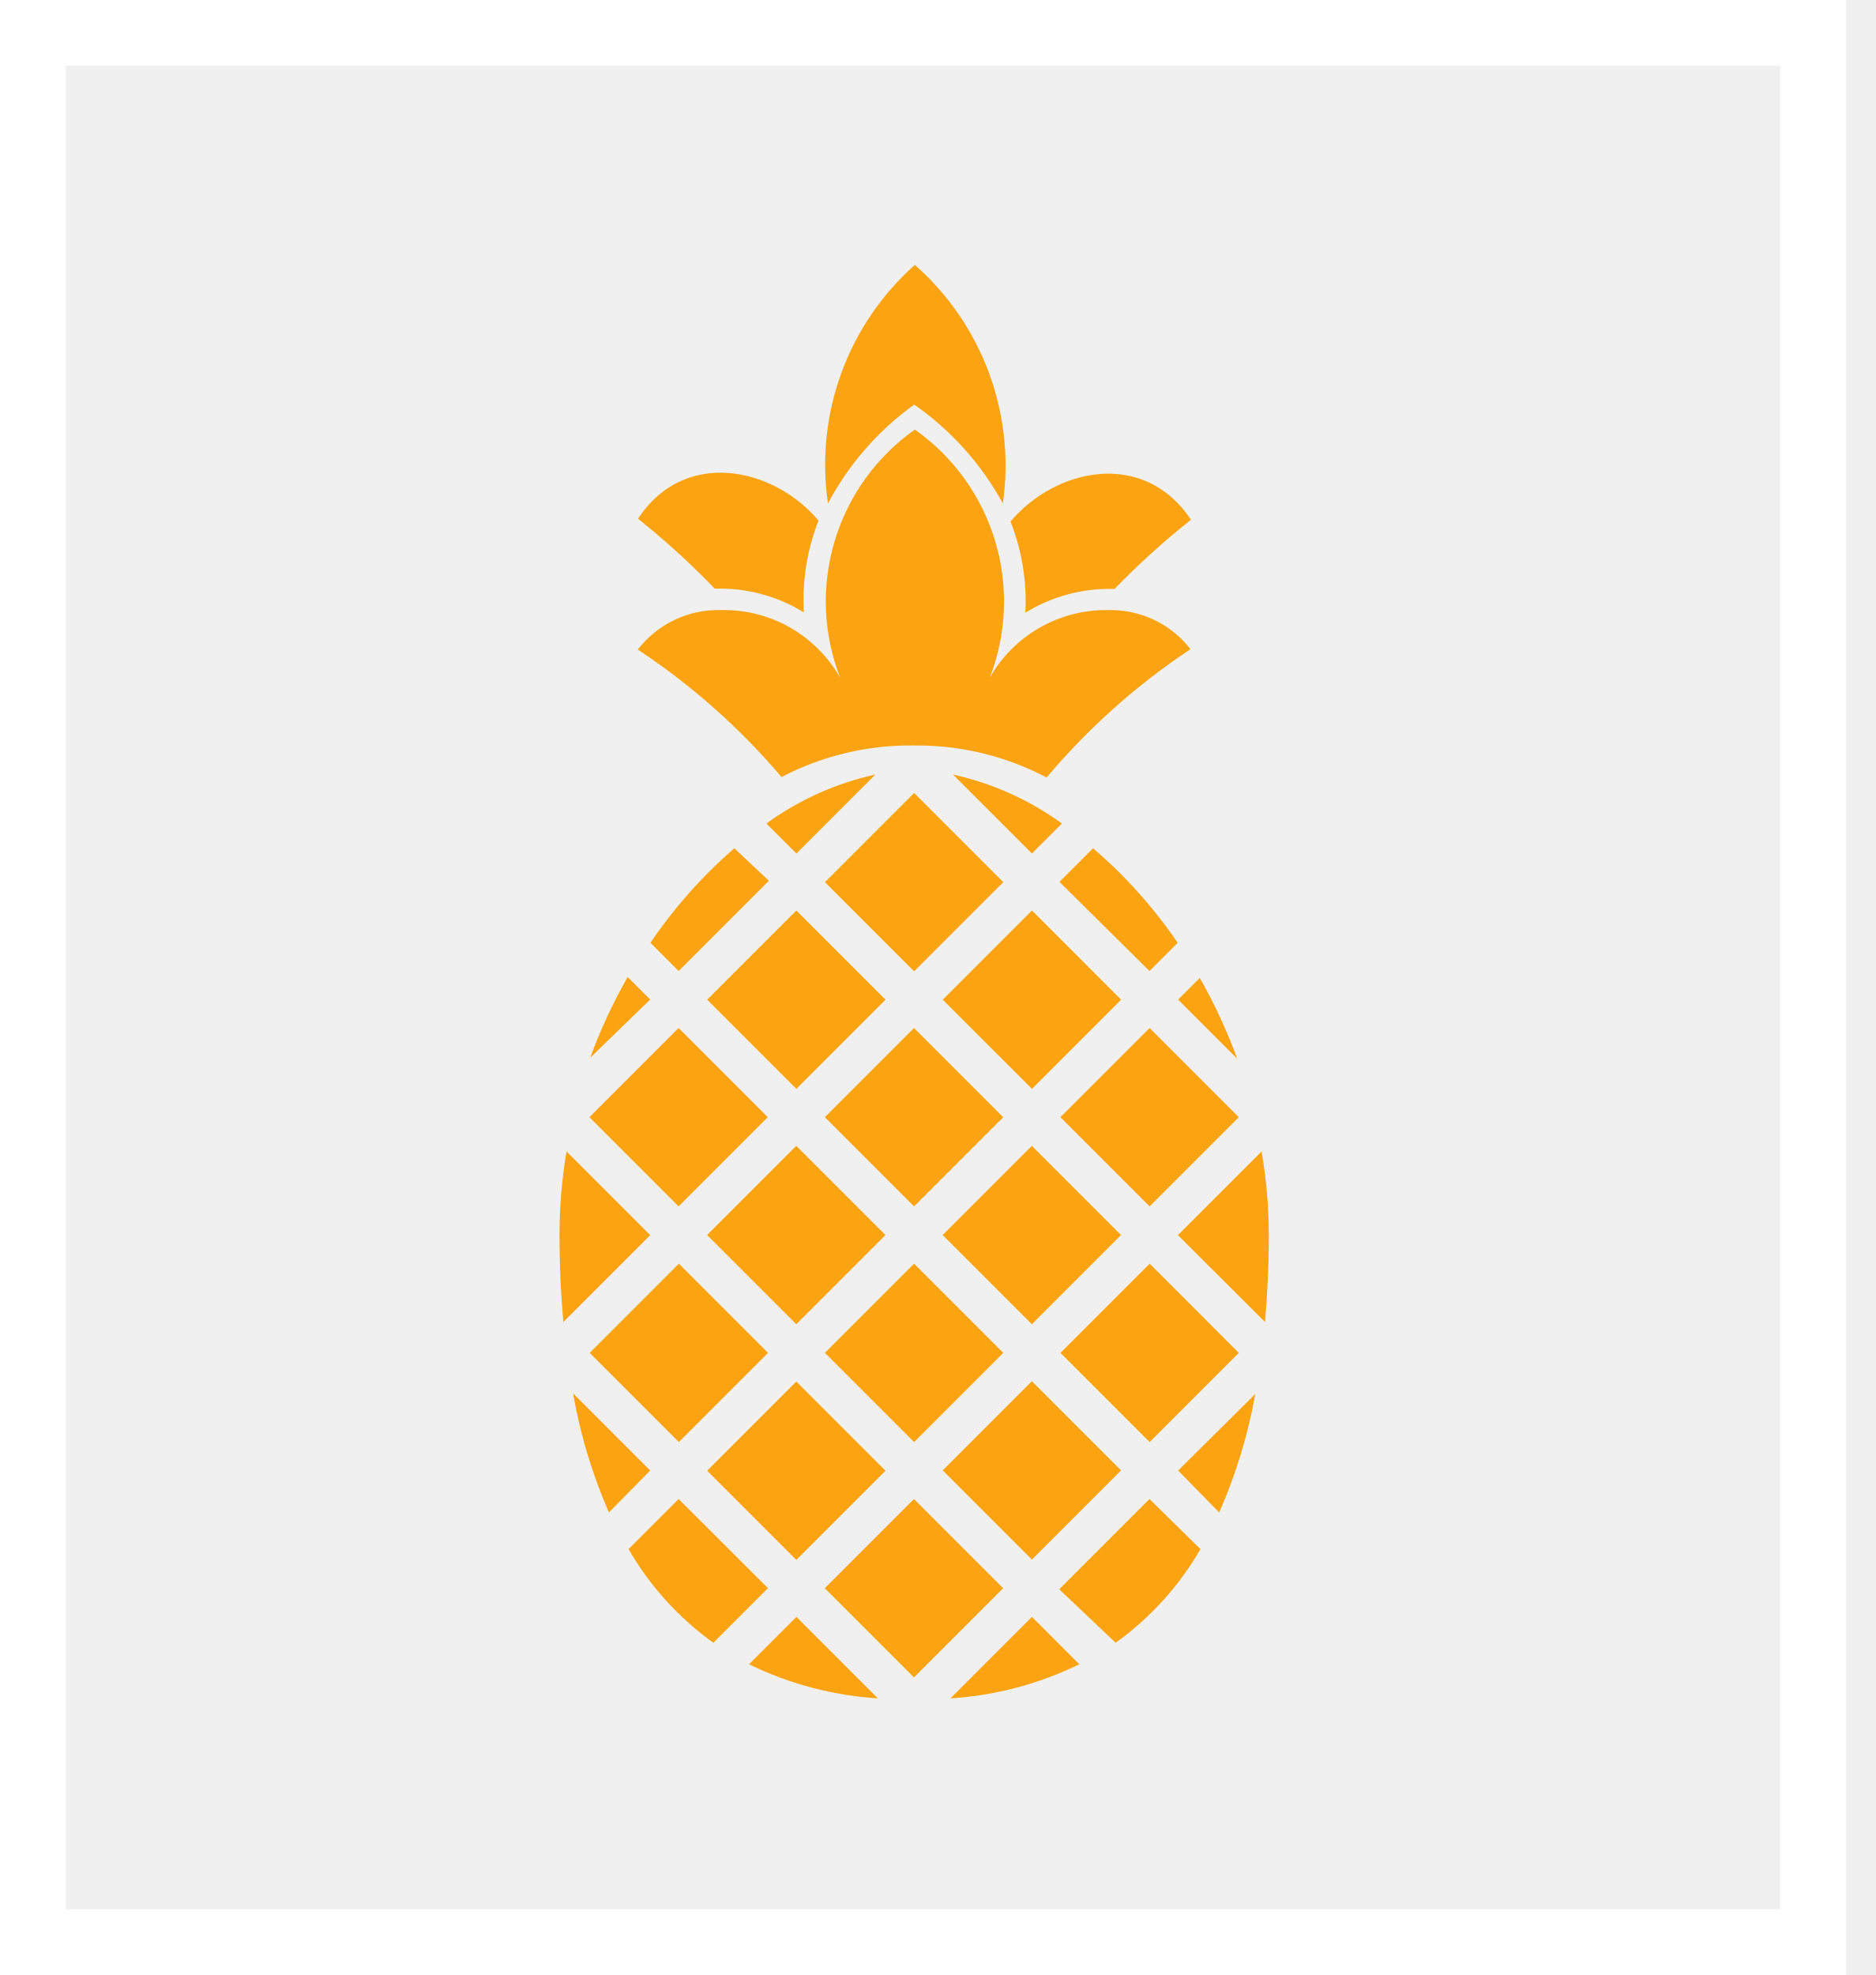
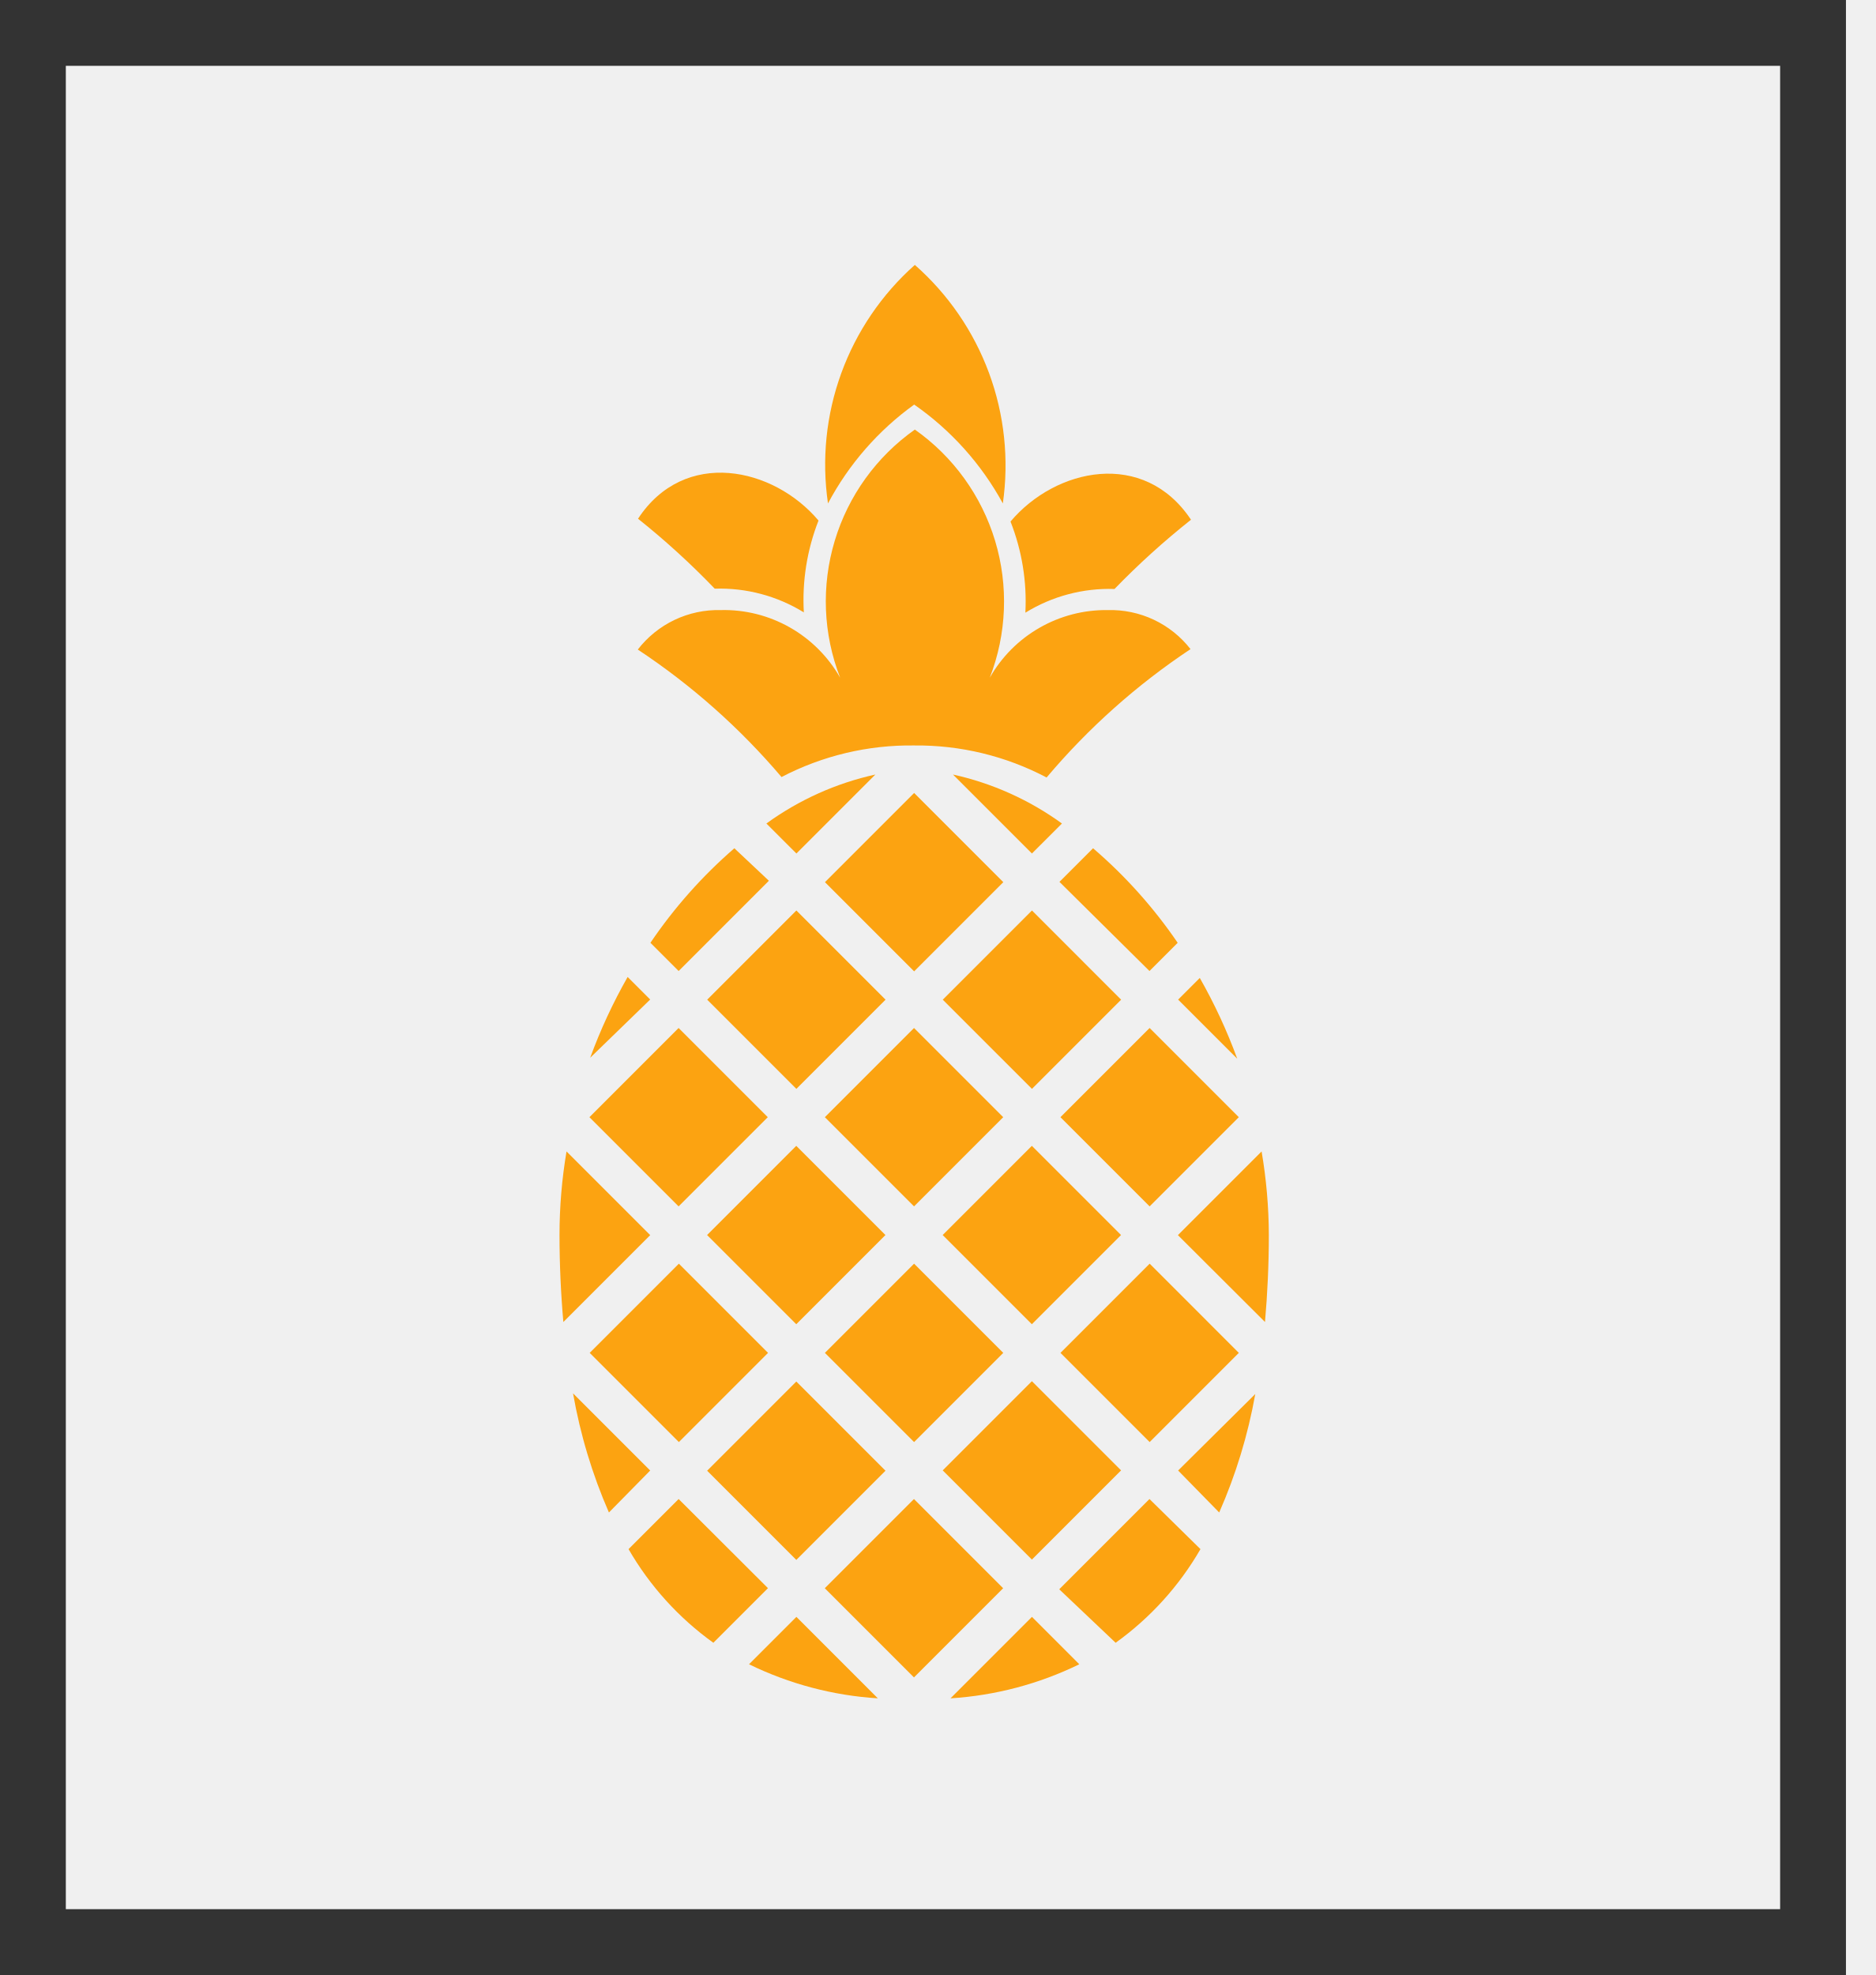
<svg xmlns="http://www.w3.org/2000/svg" xmlns:xlink="http://www.w3.org/1999/xlink" width="57" height="60" viewBox="0 0 57 60" version="1.1">
  <g id="Canvas" transform="translate(97 1091)">
    <g id="Group">
      <g id="pineapple-black-silhouette">
        <g id="Vector">
          <use xlink:href="#path0_fill" transform="translate(-77.6214 -1077.95)" fill="#FCA311" />
        </g>
        <g id="Vector">
          <use xlink:href="#path1_fill" transform="translate(-66.2971 -1076.61)" fill="#FCA311" />
        </g>
        <g id="Vector">
          <use xlink:href="#path2_fill" transform="translate(-77.6145 -1076.64)" fill="#FCA311" />
        </g>
        <g id="Vector">
          <use xlink:href="#path3_fill" transform="translate(-71.9287 -1083)" fill="#FCA311" />
        </g>
        <g id="Vector">
          <use xlink:href="#path4_fill" transform="matrix(0.707107 -0.707107 0.707107 0.707107 -71.9365 -1049.9)" fill="#FCA311" />
        </g>
        <g id="Vector">
          <use xlink:href="#path5_fill" transform="matrix(0.707107 -0.707107 0.707107 0.707107 -71.938 -1057.06)" fill="#FCA311" />
        </g>
        <g id="Vector">
          <use xlink:href="#path6_fill" transform="matrix(0.707107 -0.707107 0.707107 0.707107 -75.5162 -1053.48)" fill="#FCA311" />
        </g>
        <g id="Vector">
          <use xlink:href="#path7_fill" transform="matrix(0.707107 -0.707107 0.707107 0.707107 -79.0911 -1057.06)" fill="#FCA311" />
        </g>
        <g id="Vector">
          <use xlink:href="#path8_fill" transform="matrix(0.707107 -0.707107 0.707107 0.707107 -68.3549 -1060.63)" fill="#FCA311" />
        </g>
        <g id="Vector">
          <use xlink:href="#path9_fill" transform="matrix(0.707107 -0.707107 0.707107 0.707107 -75.5129 -1060.63)" fill="#FCA311" />
        </g>
        <g id="Vector">
          <use xlink:href="#path10_fill" transform="matrix(0.707107 -0.707107 0.707107 0.707107 -68.3582 -1053.48)" fill="#FCA311" />
        </g>
        <g id="Vector">
          <use xlink:href="#path11_fill" transform="translate(-77.9024 -1045.46)" fill="#FCA311" />
        </g>
        <g id="Vector">
          <use xlink:href="#path12_fill" transform="matrix(0.707107 -0.707107 0.707107 0.707107 -64.78 -1057.06)" fill="#FCA311" />
        </g>
        <g id="Vector">
          <use xlink:href="#path13_fill" transform="translate(-64.8165 -1045.46)" fill="#FCA311" />
        </g>
        <g id="Vector">
          <use xlink:href="#path14_fill" transform="translate(-77.2375 -1065.23)" fill="#FCA311" />
        </g>
        <g id="Vector">
          <use xlink:href="#path15_fill" transform="translate(-61.2108 -1056.02)" fill="#FCA311" />
        </g>
        <g id="Vector">
          <use xlink:href="#path16_fill" transform="translate(-64.8096 -1065.23)" fill="#FCA311" />
        </g>
        <g id="Vector">
          <use xlink:href="#path17_fill" transform="matrix(0.707107 -0.707107 0.707107 0.707107 -71.9346 -1064.2)" fill="#FCA311" />
        </g>
        <g id="Vector">
          <use xlink:href="#path18_fill" transform="translate(-68.0451 -1067.47)" fill="#FCA311" />
        </g>
        <g id="Vector">
          <use xlink:href="#path19_fill" transform="translate(-79.5887 -1048.67)" fill="#FCA311" />
        </g>
        <g id="Vector">
          <use xlink:href="#path20_fill" transform="translate(-73.7141 -1067.47)" fill="#FCA311" />
        </g>
        <g id="Vector">
          <use xlink:href="#path21_fill" transform="translate(-79.0677 -1061.32)" fill="#FCA311" />
        </g>
        <g id="Vector">
          <use xlink:href="#path22_fill" transform="translate(-74.2419 -1041.88)" fill="#FCA311" />
        </g>
        <g id="Vector">
          <use xlink:href="#path23_fill" transform="translate(-61.204 -1048.65)" fill="#FCA311" />
        </g>
        <g id="Vector">
          <use xlink:href="#path24_fill" transform="translate(-80 -1056.02)" fill="#FCA311" />
        </g>
        <g id="Vector">
          <use xlink:href="#path25_fill" transform="translate(-68.1205 -1041.88)" fill="#FCA311" />
        </g>
        <g id="Vector">
          <use xlink:href="#path12_fill" transform="matrix(0.707107 -0.707107 0.707107 0.707107 -75.5147 -1046.32)" fill="#FCA311" />
        </g>
        <g id="Vector">
          <use xlink:href="#path26_fill" transform="matrix(0.707107 -0.707107 0.707107 0.707107 -71.9398 -1042.75)" fill="#FCA311" />
        </g>
        <g id="Vector">
          <use xlink:href="#path27_fill" transform="translate(-61.204 -1061.29)" fill="#FCA311" />
        </g>
        <g id="Vector">
          <use xlink:href="#path28_fill" transform="matrix(0.707107 -0.707107 0.707107 0.707107 -79.0827 -1049.9)" fill="#FCA311" />
        </g>
        <g id="Vector">
          <use xlink:href="#path7_fill" transform="matrix(0.707107 -0.707107 0.707107 0.707107 -68.3567 -1046.33)" fill="#FCA311" />
        </g>
        <g id="Vector">
          <use xlink:href="#path29_fill" transform="matrix(0.707107 -0.707107 0.707107 0.707107 -64.7785 -1049.9)" fill="#FCA311" />
        </g>
      </g>
      <g id="Rectangle 9">
        <mask id="mask0_outline_ins">
          <use xlink:href="#path30_fill" fill="white" transform="translate(-97 -1091)" />
        </mask>
        <g mask="url(#mask0_outline_ins)">
-           <use xlink:href="#path31_stroke_2x" transform="translate(-97 -1091)" fill="#FFFFFF" />
+           <use xlink:href="#path31_stroke_2x" transform="translate(-97 -1091)" fill="#333333" />
        </g>
      </g>
    </g>
  </g>
  <defs>
    <path id="path0_fill" d="M 4.367 10.556C 5.61 9.908 6.995 9.578 8.397 9.597C 9.799 9.582 11.181 9.917 12.421 10.57C 13.687 9.07 15.159 7.756 16.794 6.67C 16.497 6.289 16.115 5.983 15.678 5.777C 15.241 5.571 14.762 5.471 14.279 5.484C 13.552 5.474 12.835 5.66 12.205 6.022C 11.574 6.383 11.052 6.908 10.694 7.54C 11.211 6.21 11.268 4.744 10.856 3.378C 10.443 2.011 9.585 0.822 8.418 0C 7.252 0.823 6.395 2.012 5.984 3.379C 5.572 4.746 5.63 6.211 6.149 7.54C 5.786 6.901 5.257 6.371 4.617 6.009C 3.977 5.647 3.251 5.465 2.516 5.484C 2.032 5.472 1.552 5.575 1.115 5.783C 0.678 5.992 0.296 6.3 -2.09194e-07 6.683C 1.631 7.762 3.101 9.066 4.367 10.556Z" />
    <path id="path1_fill" d="M 0.452 4.223C 1.265 3.722 2.206 3.472 3.16 3.503C 3.888 2.752 4.664 2.049 5.484 1.399C 4.051 -0.753 1.371 -0.171 1.04597e-07 1.454C 0.347 2.334 0.501 3.278 0.452 4.223Z" />
    <path id="path2_fill" d="M 2.331 3.524C 3.284 3.493 4.226 3.743 5.038 4.244C 4.984 3.292 5.136 2.341 5.484 1.454C 4.113 -0.171 1.412 -0.753 -5.22985e-08 1.399C 0.823 2.055 1.602 2.765 2.331 3.524Z" />
    <path id="path3_fill" d="M 2.705 4.291C 3.824 5.069 4.746 6.097 5.399 7.294C 5.59 5.959 5.446 4.597 4.979 3.332C 4.512 2.067 3.738 0.939 2.725 0.048L 2.725 -9.15223e-08L 2.725 0.048C 1.719 0.942 0.951 2.072 0.49 3.337C 0.029 4.602 -0.109 5.962 0.086 7.294C 0.717 6.105 1.613 5.078 2.705 4.291Z" />
    <path id="path4_fill" d="M 3.832 0L 0 0L 0 3.832L 3.832 3.832L 3.832 0Z" />
    <path id="path5_fill" d="M 3.832 0L 0 0L 0 3.832L 3.832 3.832L 3.832 0Z" />
    <path id="path6_fill" d="M 3.832 0L 0 0L 0 3.832L 3.832 3.832L 3.832 0Z" />
    <path id="path7_fill" d="M 3.832 0L 0 0L 0 3.832L 3.832 3.832L 3.832 0Z" />
    <path id="path8_fill" d="M 3.832 0L 0 0L 0 3.832L 3.832 3.832L 3.832 0Z" />
    <path id="path9_fill" d="M 3.832 0L 0 0L 0 3.832L 3.832 3.832L 3.832 0Z" />
    <path id="path10_fill" d="M 3.832 0L 0 0L 0 3.832L 3.832 3.832L 3.832 0Z" />
    <path id="path11_fill" d="M 1.522 -1.04597e-07L -1.04597e-07 1.522C 0.647 2.643 1.526 3.612 2.577 4.367L 4.236 2.708L 1.522 -1.04597e-07Z" />
    <path id="path12_fill" d="M 3.832 0L 0 0L 0 3.832L 3.832 3.832L 3.832 0Z" />
    <path id="path13_fill" d="M 2.742 -1.04597e-07L 0 2.742L 1.714 4.367C 2.765 3.612 3.644 2.643 4.291 1.522L 2.742 -1.04597e-07Z" />
    <path id="path14_fill" d="M 0.857 3.729L 3.599 0.987L 2.55 -3.66089e-07C 1.578 0.842 0.721 1.807 7.84477e-08 2.872L 0.857 3.729Z" />
    <path id="path15_fill" d="M 2.646 5.182C 2.721 4.325 2.763 3.441 2.763 2.536C 2.76 1.686 2.686 0.838 2.543 4.87068e-15L -1.15057e-06 2.543L 2.646 5.182Z" />
    <path id="path16_fill" d="M 2.735 3.729L 3.592 2.872C 2.865 1.806 2.001 0.84 1.021 -3.66089e-07L 1.56895e-07 1.021L 2.735 3.729Z" />
    <path id="path17_fill" d="M 3.832 0L 0 0L 0 3.832L 3.832 3.832L 3.832 0Z" />
    <path id="path18_fill" d="M 2.399 2.399L 3.311 1.488C 2.321 0.77 1.194 0.263 6.27582e-07 6.27582e-07L 2.399 2.399Z" />
    <path id="path19_fill" d="M 2.344 2.344L -1.30746e-07 8.36775e-07C 0.218 1.246 0.584 2.461 1.09 3.619L 2.344 2.344Z" />
    <path id="path20_fill" d="M 0.912 2.399L 3.311 6.27582e-07C 2.117 0.263 0.99 0.77 3.13791e-07 1.488L 0.912 2.399Z" />
    <path id="path21_fill" d="M 1.823 0.685L 1.138 3.13791e-07C 0.691 0.785 0.31 1.606 2.61492e-08 2.454L 1.823 0.685Z" />
    <path id="path22_fill" d="M 1.44 1.88275e-06L 0 1.44C 1.224 2.038 2.554 2.39 3.914 2.475L 1.44 1.88275e-06Z" />
    <path id="path23_fill" d="M 3.13791e-07 2.324L 1.248 3.599C 1.755 2.447 2.123 1.239 2.344 -4.87068e-15L 3.13791e-07 2.324Z" />
    <path id="path24_fill" d="M 0.117 5.182L 2.756 2.543L 0.213 0C 0.072 0.838 0 1.686 -6.53731e-08 2.536C -6.53731e-08 3.427 0.041 4.325 0.117 5.182Z" />
    <path id="path25_fill" d="M 2.475 1.88275e-06L 2.09194e-07 2.475C 1.36 2.39 2.69 2.038 3.914 1.44L 2.475 1.88275e-06Z" />
    <path id="path26_fill" d="M 3.832 0L 0 0L 0 3.832L 3.832 3.832L 3.832 0Z" />
    <path id="path27_fill" d="M 3.13791e-07 0.658L 1.796 2.454C 1.486 1.606 1.105 0.785 0.658 9.41372e-07L 3.13791e-07 0.658Z" />
    <path id="path28_fill" d="M 3.832 0L 0 0L 0 3.832L 3.832 3.832L 3.832 0Z" />
    <path id="path29_fill" d="M 3.832 0L 0 0L 0 3.832L 3.832 3.832L 3.832 0Z" />
    <path id="path30_fill" d="M 0 0L 56.087 0L 56.087 60L 0 60L 0 0Z" />
    <path id="path31_stroke_2x" d="M 0 0L 0 -2L -2 -2L -2 0L 0 0ZM 56.087 0L 58.087 0L 58.087 -2L 56.087 -2L 56.087 0ZM 56.087 60L 56.087 62L 58.087 62L 58.087 60L 56.087 60ZM 0 60L -2 60L -2 62L 0 62L 0 60ZM 0 2L 56.087 2L 56.087 -2L 0 -2L 0 2ZM 54.087 0L 54.087 60L 58.087 60L 58.087 0L 54.087 0ZM 56.087 58L 0 58L 0 62L 56.087 62L 56.087 58ZM 2 60L 2 0L -2 0L -2 60L 2 60Z" />
  </defs>
</svg>
